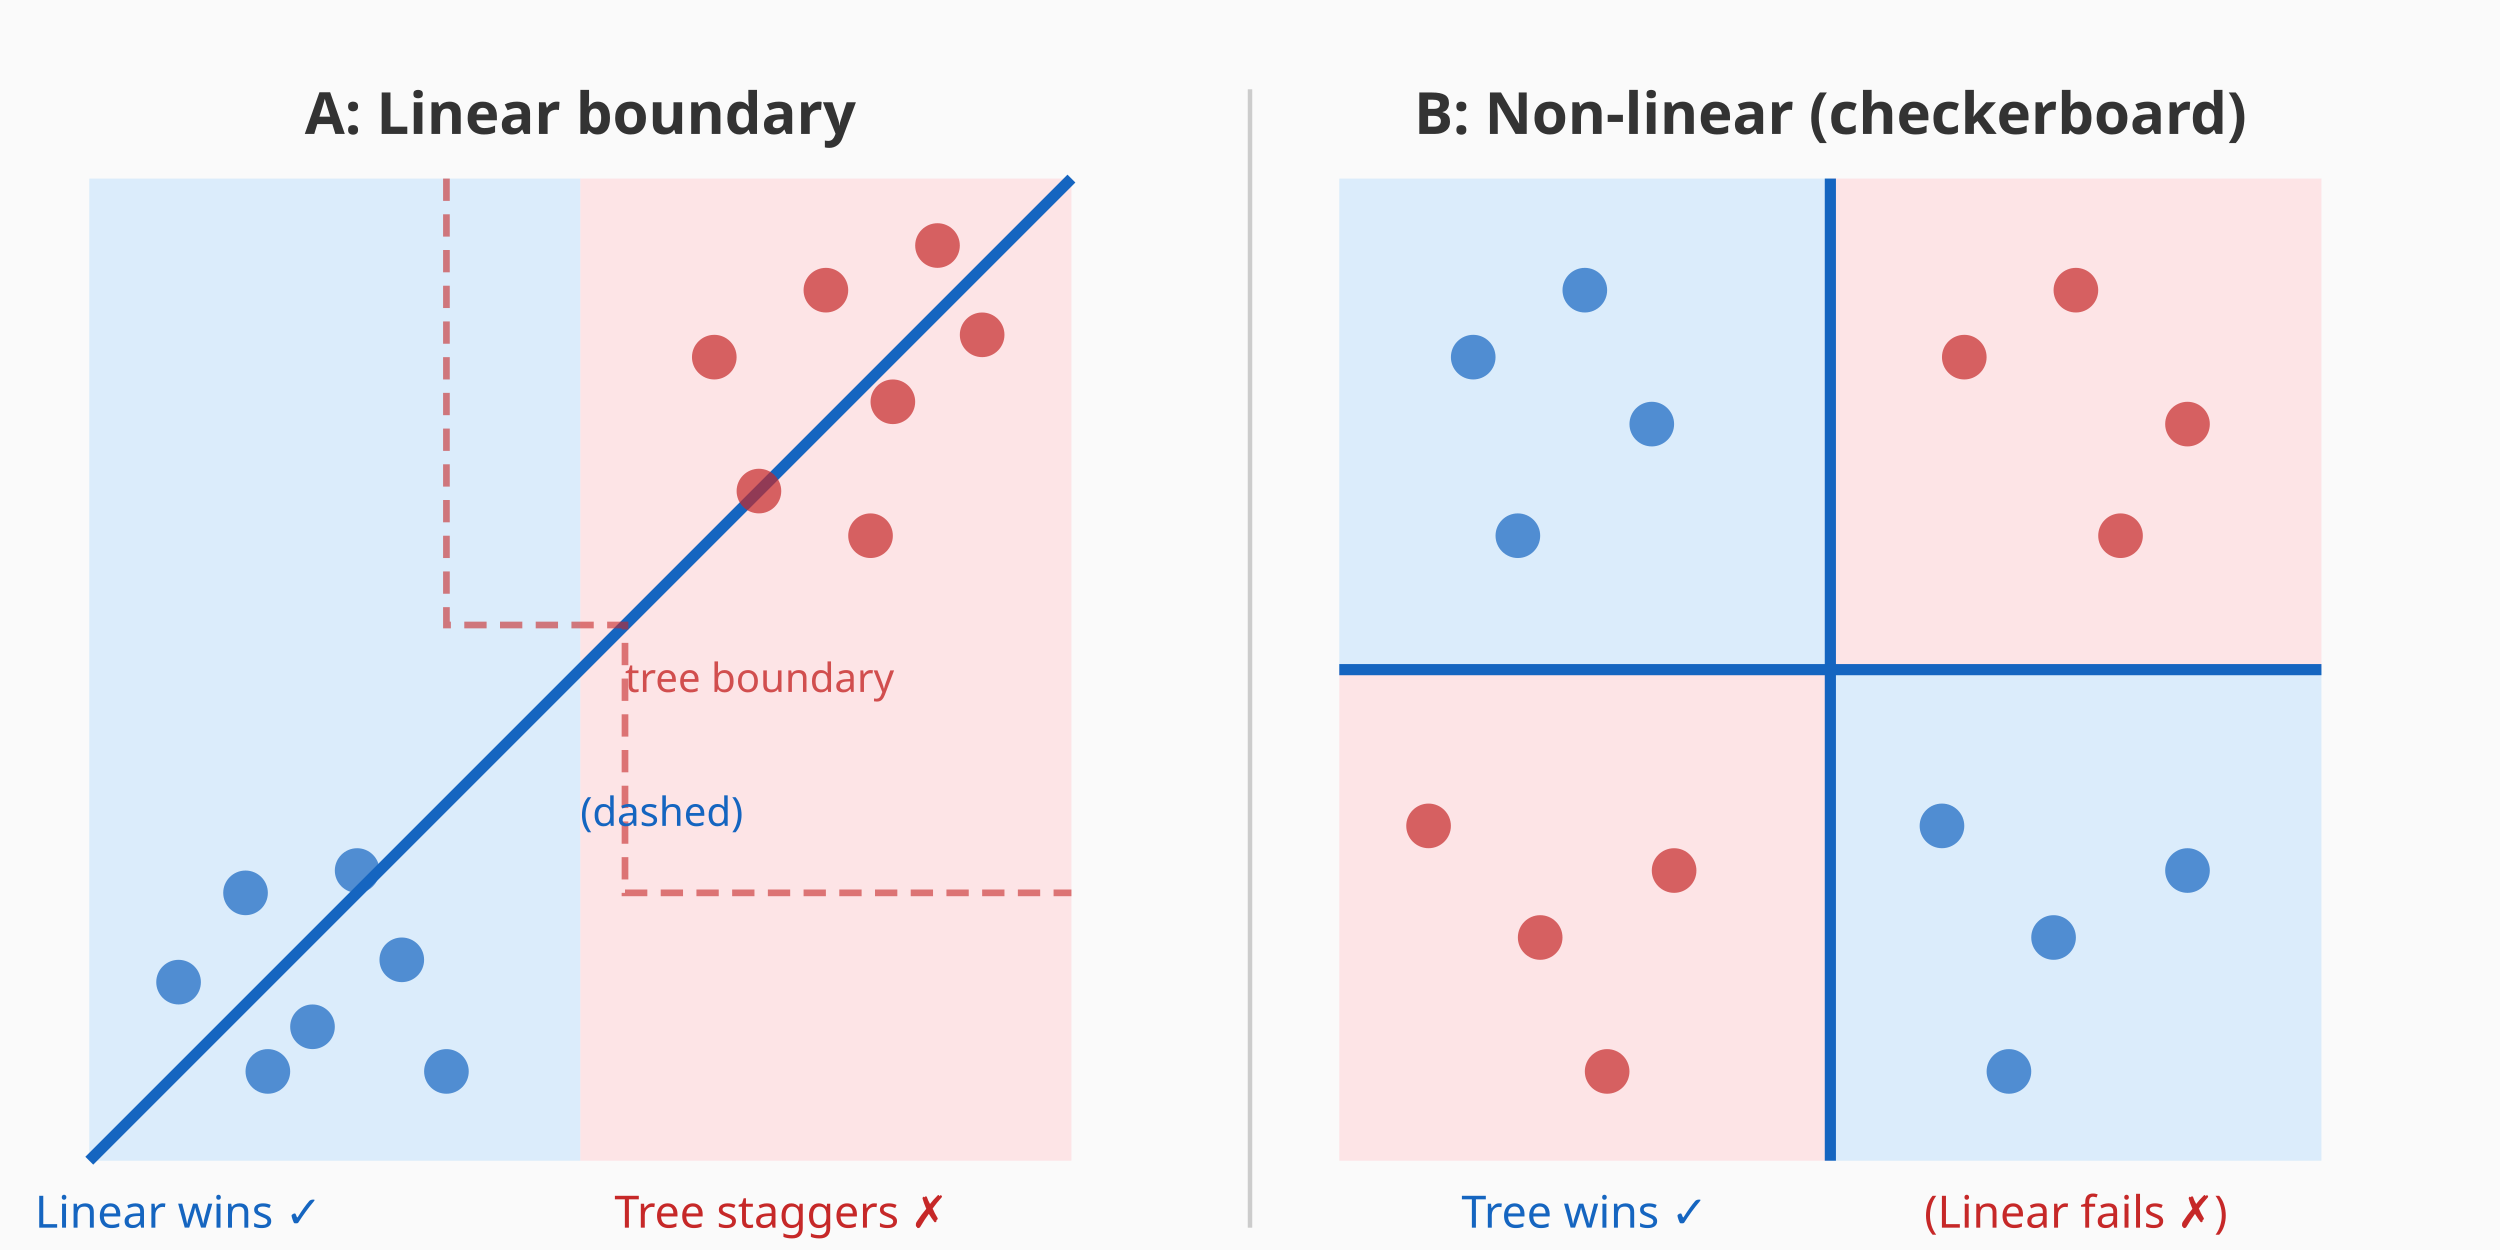
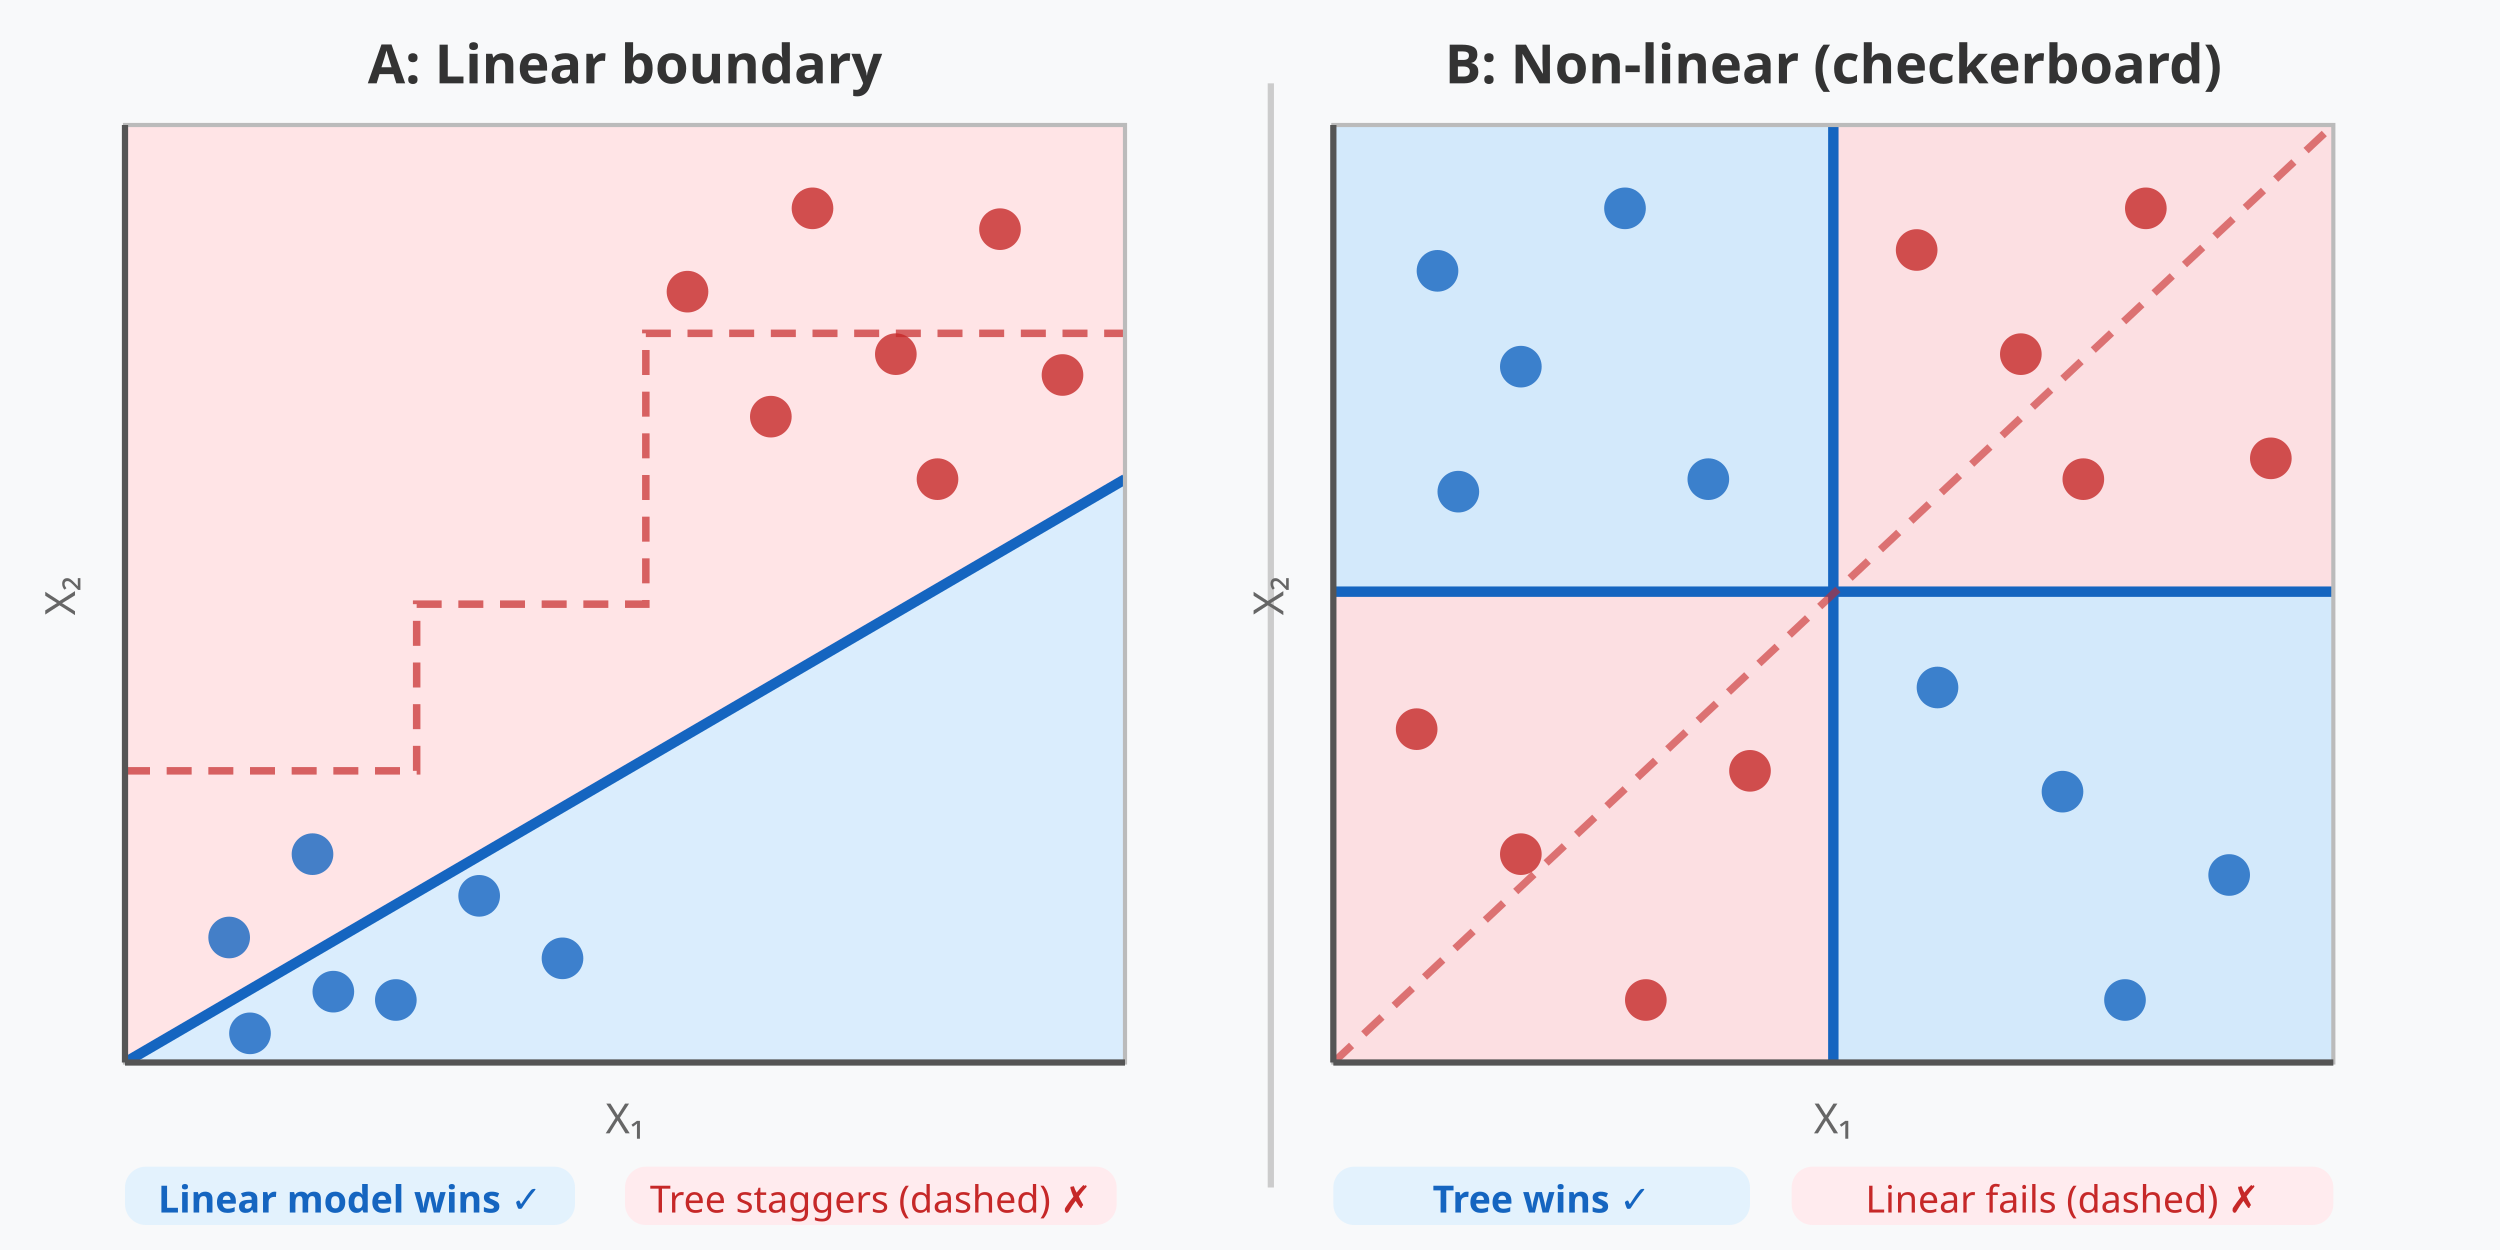
- <svg xmlns="http://www.w3.org/2000/svg" viewBox="0 0 560 280" width="560" height="280" font-family="sans-serif">
-   <rect width="560" height="280" fill="#fafafa" />
-   <rect x="20" y="40" width="110" height="220" fill="#bbdefb" opacity="0.5" />
-   <rect x="130" y="40" width="110" height="220" fill="#ffcdd2" opacity="0.5" />
-   <line x1="20" y1="260" x2="240" y2="40" stroke="#1565c0" stroke-width="2.5" />
-   <circle cx="40" cy="220" r="5" fill="#1565c0" opacity="0.7" />
-   <circle cx="55" cy="200" r="5" fill="#1565c0" opacity="0.7" />
-   <circle cx="70" cy="230" r="5" fill="#1565c0" opacity="0.7" />
-   <circle cx="80" cy="195" r="5" fill="#1565c0" opacity="0.7" />
-   <circle cx="90" cy="215" r="5" fill="#1565c0" opacity="0.7" />
-   <circle cx="60" cy="240" r="5" fill="#1565c0" opacity="0.7" />
-   <circle cx="100" cy="240" r="5" fill="#1565c0" opacity="0.7" />
-   <circle cx="160" cy="80" r="5" fill="#c62828" opacity="0.7" />
-   <circle cx="185" cy="65" r="5" fill="#c62828" opacity="0.7" />
-   <circle cx="200" cy="90" r="5" fill="#c62828" opacity="0.7" />
-   <circle cx="170" cy="110" r="5" fill="#c62828" opacity="0.7" />
-   <circle cx="220" cy="75" r="5" fill="#c62828" opacity="0.7" />
-   <circle cx="195" cy="120" r="5" fill="#c62828" opacity="0.7" />
-   <circle cx="210" cy="55" r="5" fill="#c62828" opacity="0.7" />
-   <polyline points="100,40 100,140 140,140 140,200 240,200" fill="none" stroke="#c62828" stroke-width="1.5" stroke-dasharray="5,3" opacity="0.6" />
-   <text x="130" y="30" text-anchor="middle" font-size="13" font-weight="bold" fill="#333">A: Linear boundary</text>
-   <text x="40" y="275" text-anchor="middle" font-size="10" fill="#1565c0">Linear wins ✓</text>
-   <text x="175" y="275" text-anchor="middle" font-size="10" fill="#c62828">Tree staggers ✗</text>
-   <text x="140" y="155" font-size="9" fill="#c62828" opacity="0.8">tree boundary</text>
-   <text x="130" y="185" font-size="9" fill="#1565c0">(dashed)</text>
-   <line x1="280" y1="20" x2="280" y2="275" stroke="#ccc" stroke-width="1" />
-   <rect x="300" y="40" width="110" height="110" fill="#bbdefb" opacity="0.5" />
-   <rect x="410" y="40" width="110" height="110" fill="#ffcdd2" opacity="0.5" />
-   <rect x="300" y="150" width="110" height="110" fill="#ffcdd2" opacity="0.5" />
-   <rect x="410" y="150" width="110" height="110" fill="#bbdefb" opacity="0.5" />
-   <line x1="300" y1="150" x2="520" y2="150" stroke="#1565c0" stroke-width="2.5" />
-   <line x1="410" y1="40" x2="410" y2="260" stroke="#1565c0" stroke-width="2.5" />
-   <circle cx="330" cy="80" r="5" fill="#1565c0" opacity="0.7" />
-   <circle cx="355" cy="65" r="5" fill="#1565c0" opacity="0.7" />
-   <circle cx="370" cy="95" r="5" fill="#1565c0" opacity="0.7" />
-   <circle cx="340" cy="120" r="5" fill="#1565c0" opacity="0.7" />
-   <circle cx="435" cy="185" r="5" fill="#1565c0" opacity="0.7" />
-   <circle cx="460" cy="210" r="5" fill="#1565c0" opacity="0.7" />
-   <circle cx="490" cy="195" r="5" fill="#1565c0" opacity="0.7" />
-   <circle cx="450" cy="240" r="5" fill="#1565c0" opacity="0.7" />
-   <circle cx="440" cy="80" r="5" fill="#c62828" opacity="0.7" />
-   <circle cx="465" cy="65" r="5" fill="#c62828" opacity="0.7" />
-   <circle cx="490" cy="95" r="5" fill="#c62828" opacity="0.7" />
-   <circle cx="475" cy="120" r="5" fill="#c62828" opacity="0.7" />
-   <circle cx="320" cy="185" r="5" fill="#c62828" opacity="0.7" />
-   <circle cx="345" cy="210" r="5" fill="#c62828" opacity="0.7" />
-   <circle cx="375" cy="195" r="5" fill="#c62828" opacity="0.7" />
-   <circle cx="360" cy="240" r="5" fill="#c62828" opacity="0.7" />
-   <text x="410" y="30" text-anchor="middle" font-size="13" font-weight="bold" fill="#333">B: Non-linear (checkerboard)</text>
-   <text x="355" y="275" text-anchor="middle" font-size="10" fill="#1565c0">Tree wins ✓</text>
-   <text x="465" y="275" text-anchor="middle" font-size="10" fill="#c62828">(Linear fails ✗)</text>
+ <svg xmlns="http://www.w3.org/2000/svg" viewBox="0 0 600 300" font-family="'Segoe UI',system-ui,sans-serif">
+   <rect width="600" height="300" fill="#f8f9fa" />
+   <clipPath id="ca">
+     <rect x="30" y="30" width="240" height="225" />
+   </clipPath>
+   <polygon points="30,30 270,30 270,255 30,255" fill="#fff" clip-path="url(#ca)" />
+   <polygon points="30,255 270,255 270,115 30,255" fill="#bbdefb" opacity="0.55" clip-path="url(#ca)" />
+   <polygon points="30,255 270,115 270,30 30,30" fill="#ffcdd2" opacity="0.55" clip-path="url(#ca)" />
+   <line x1="30" y1="255" x2="270" y2="115" stroke="#1565c0" stroke-width="2.5" clip-path="url(#ca)" />
+   <polyline points="30,185 100,185 100,145 155,145 155,80 270,80" fill="none" stroke="#c62828" stroke-width="1.8" stroke-dasharray="6,4" opacity="0.7" clip-path="url(#ca)" />
+   <circle cx="55" cy="225" r="5" fill="#1565c0" opacity="0.8" />
+   <circle cx="75" cy="205" r="5" fill="#1565c0" opacity="0.8" />
+   <circle cx="95" cy="240" r="5" fill="#1565c0" opacity="0.8" />
+   <circle cx="115" cy="215" r="5" fill="#1565c0" opacity="0.8" />
+   <circle cx="60" cy="248" r="5" fill="#1565c0" opacity="0.8" />
+   <circle cx="135" cy="230" r="5" fill="#1565c0" opacity="0.8" />
+   <circle cx="80" cy="238" r="5" fill="#1565c0" opacity="0.8" />
+   <circle cx="165" cy="70" r="5" fill="#c62828" opacity="0.8" />
+   <circle cx="195" cy="50" r="5" fill="#c62828" opacity="0.8" />
+   <circle cx="215" cy="85" r="5" fill="#c62828" opacity="0.8" />
+   <circle cx="185" cy="100" r="5" fill="#c62828" opacity="0.8" />
+   <circle cx="240" cy="55" r="5" fill="#c62828" opacity="0.8" />
+   <circle cx="255" cy="90" r="5" fill="#c62828" opacity="0.8" />
+   <circle cx="225" cy="115" r="5" fill="#c62828" opacity="0.8" />
+   <rect x="30" y="30" width="240" height="225" fill="none" stroke="#bbb" stroke-width="1" />
+   <line x1="30" y1="255" x2="270" y2="255" stroke="#555" stroke-width="1.5" />
+   <line x1="30" y1="30" x2="30" y2="255" stroke="#555" stroke-width="1.5" />
+   <text x="150" y="272" text-anchor="middle" font-size="10" fill="#666">X₁</text>
+   <text x="18" y="143" text-anchor="middle" font-size="10" fill="#666" transform="rotate(-90,18,143)">X₂</text>
+   <text x="150" y="20" text-anchor="middle" font-size="13" font-weight="700" fill="#333">A: Linear boundary</text>
+   <rect x="30" y="280" width="108" height="14" rx="5" fill="#e3f2fd" />
+   <text x="84" y="291" text-anchor="middle" font-size="9" font-weight="600" fill="#1565c0">Linear model wins ✓</text>
+   <rect x="150" y="280" width="118" height="14" rx="5" fill="#ffebee" />
+   <text x="209" y="291" text-anchor="middle" font-size="9" fill="#c62828">Tree staggers (dashed) ✗</text>
+   <line x1="305" y1="20" x2="305" y2="285" stroke="#ccc" stroke-width="1.5" />
+   <clipPath id="cb">
+     <rect x="320" y="30" width="240" height="225" />
+   </clipPath>
+   <rect x="320" y="30" width="120" height="112" fill="#bbdefb" opacity="0.6" />
+   <rect x="440" y="30" width="120" height="112" fill="#ffcdd2" opacity="0.6" />
+   <rect x="320" y="142" width="120" height="113" fill="#ffcdd2" opacity="0.6" />
+   <rect x="440" y="142" width="120" height="113" fill="#bbdefb" opacity="0.6" />
+   <line x1="320" y1="142" x2="560" y2="142" stroke="#1565c0" stroke-width="2.5" />
+   <line x1="440" y1="30" x2="440" y2="255" stroke="#1565c0" stroke-width="2.5" />
+   <line x1="320" y1="255" x2="560" y2="30" stroke="#c62828" stroke-width="1.8" stroke-dasharray="6,4" opacity="0.6" clip-path="url(#cb)" />
+   <circle cx="345" cy="65" r="5" fill="#1565c0" opacity="0.8" />
+   <circle cx="365" cy="88" r="5" fill="#1565c0" opacity="0.8" />
+   <circle cx="390" cy="50" r="5" fill="#1565c0" opacity="0.8" />
+   <circle cx="410" cy="115" r="5" fill="#1565c0" opacity="0.8" />
+   <circle cx="350" cy="118" r="5" fill="#1565c0" opacity="0.8" />
+   <circle cx="465" cy="165" r="5" fill="#1565c0" opacity="0.8" />
+   <circle cx="495" cy="190" r="5" fill="#1565c0" opacity="0.8" />
+   <circle cx="535" cy="210" r="5" fill="#1565c0" opacity="0.8" />
+   <circle cx="510" cy="240" r="5" fill="#1565c0" opacity="0.8" />
+   <circle cx="460" cy="60" r="5" fill="#c62828" opacity="0.8" />
+   <circle cx="485" cy="85" r="5" fill="#c62828" opacity="0.8" />
+   <circle cx="515" cy="50" r="5" fill="#c62828" opacity="0.8" />
+   <circle cx="545" cy="110" r="5" fill="#c62828" opacity="0.8" />
+   <circle cx="500" cy="115" r="5" fill="#c62828" opacity="0.8" />
+   <circle cx="340" cy="175" r="5" fill="#c62828" opacity="0.8" />
+   <circle cx="365" cy="205" r="5" fill="#c62828" opacity="0.8" />
+   <circle cx="395" cy="240" r="5" fill="#c62828" opacity="0.8" />
+   <circle cx="420" cy="185" r="5" fill="#c62828" opacity="0.8" />
+   <rect x="320" y="30" width="240" height="225" fill="none" stroke="#bbb" stroke-width="1" />
+   <line x1="320" y1="255" x2="560" y2="255" stroke="#555" stroke-width="1.5" />
+   <line x1="320" y1="30" x2="320" y2="255" stroke="#555" stroke-width="1.5" />
+   <text x="440" y="272" text-anchor="middle" font-size="10" fill="#666">X₁</text>
+   <text x="308" y="143" text-anchor="middle" font-size="10" fill="#666" transform="rotate(-90,308,143)">X₂</text>
+   <text x="440" y="20" text-anchor="middle" font-size="13" font-weight="700" fill="#333">B: Non-linear (checkerboard)</text>
+   <rect x="320" y="280" width="100" height="14" rx="5" fill="#e3f2fd" />
+   <text x="370" y="291" text-anchor="middle" font-size="9" font-weight="600" fill="#1565c0">Tree wins ✓</text>
+   <rect x="430" y="280" width="130" height="14" rx="5" fill="#ffebee" />
+   <text x="495" y="291" text-anchor="middle" font-size="9" fill="#c62828">Linear fails (dashed) ✗</text>
</svg>
